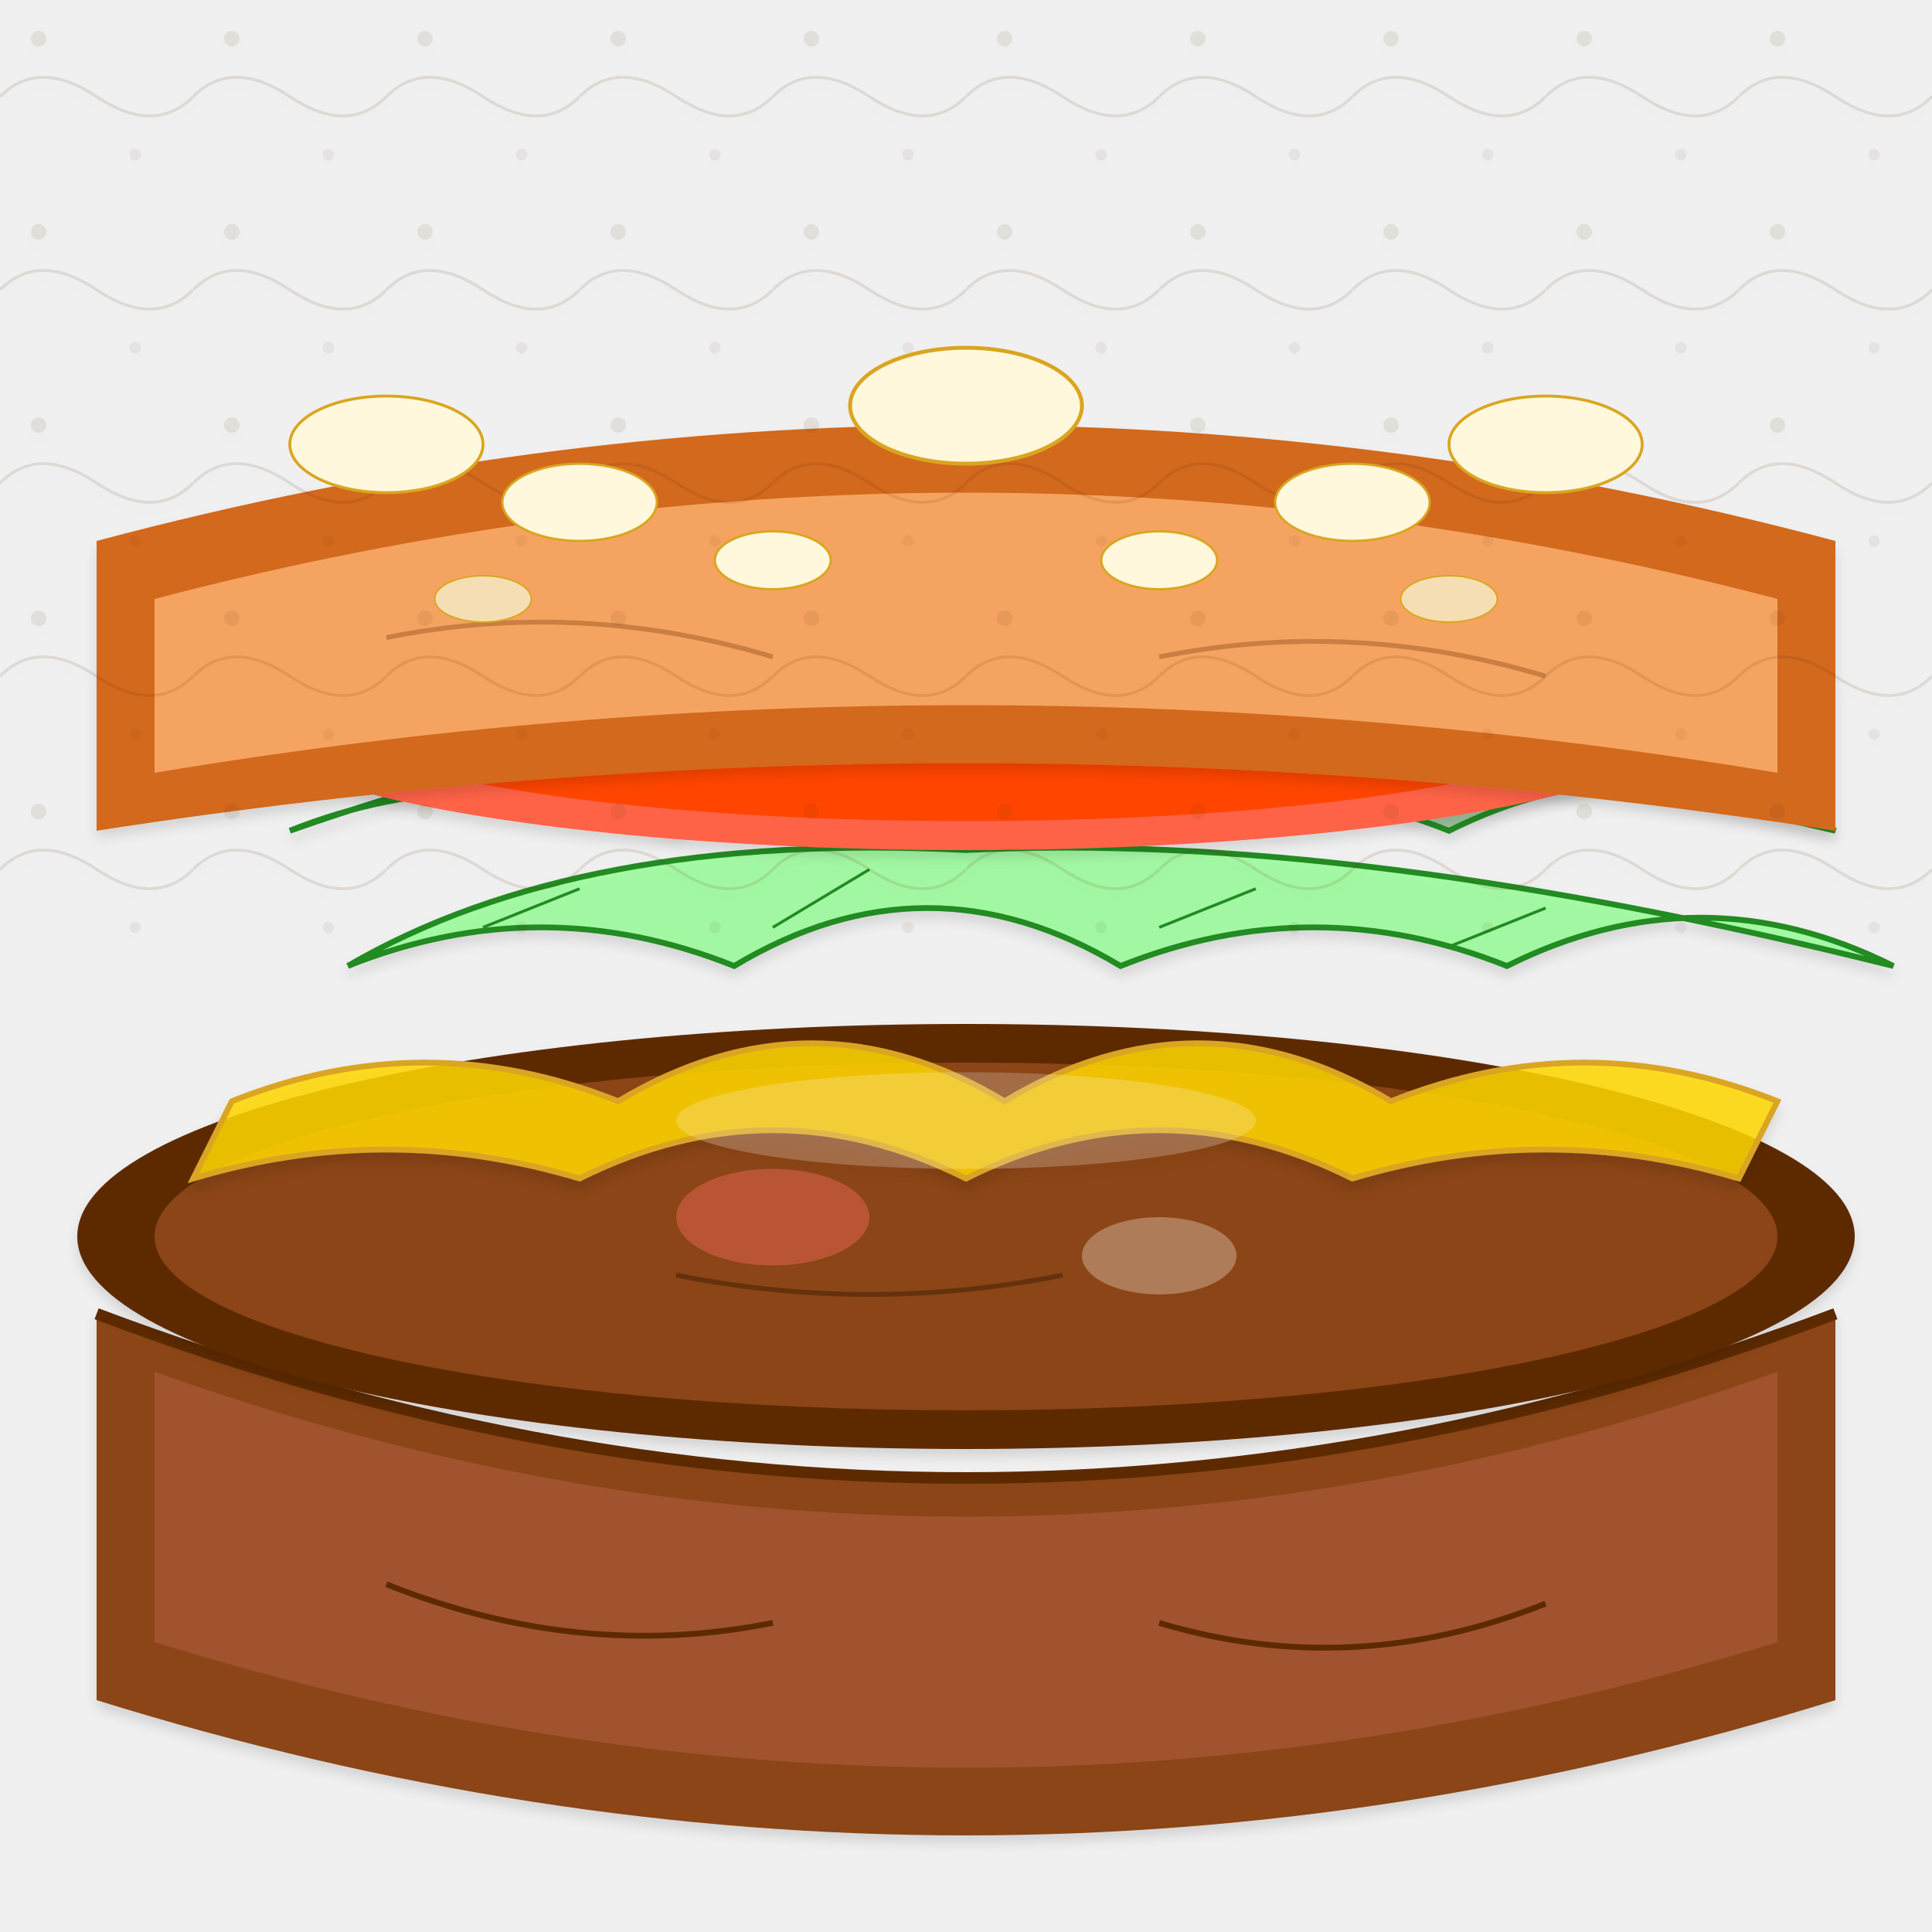
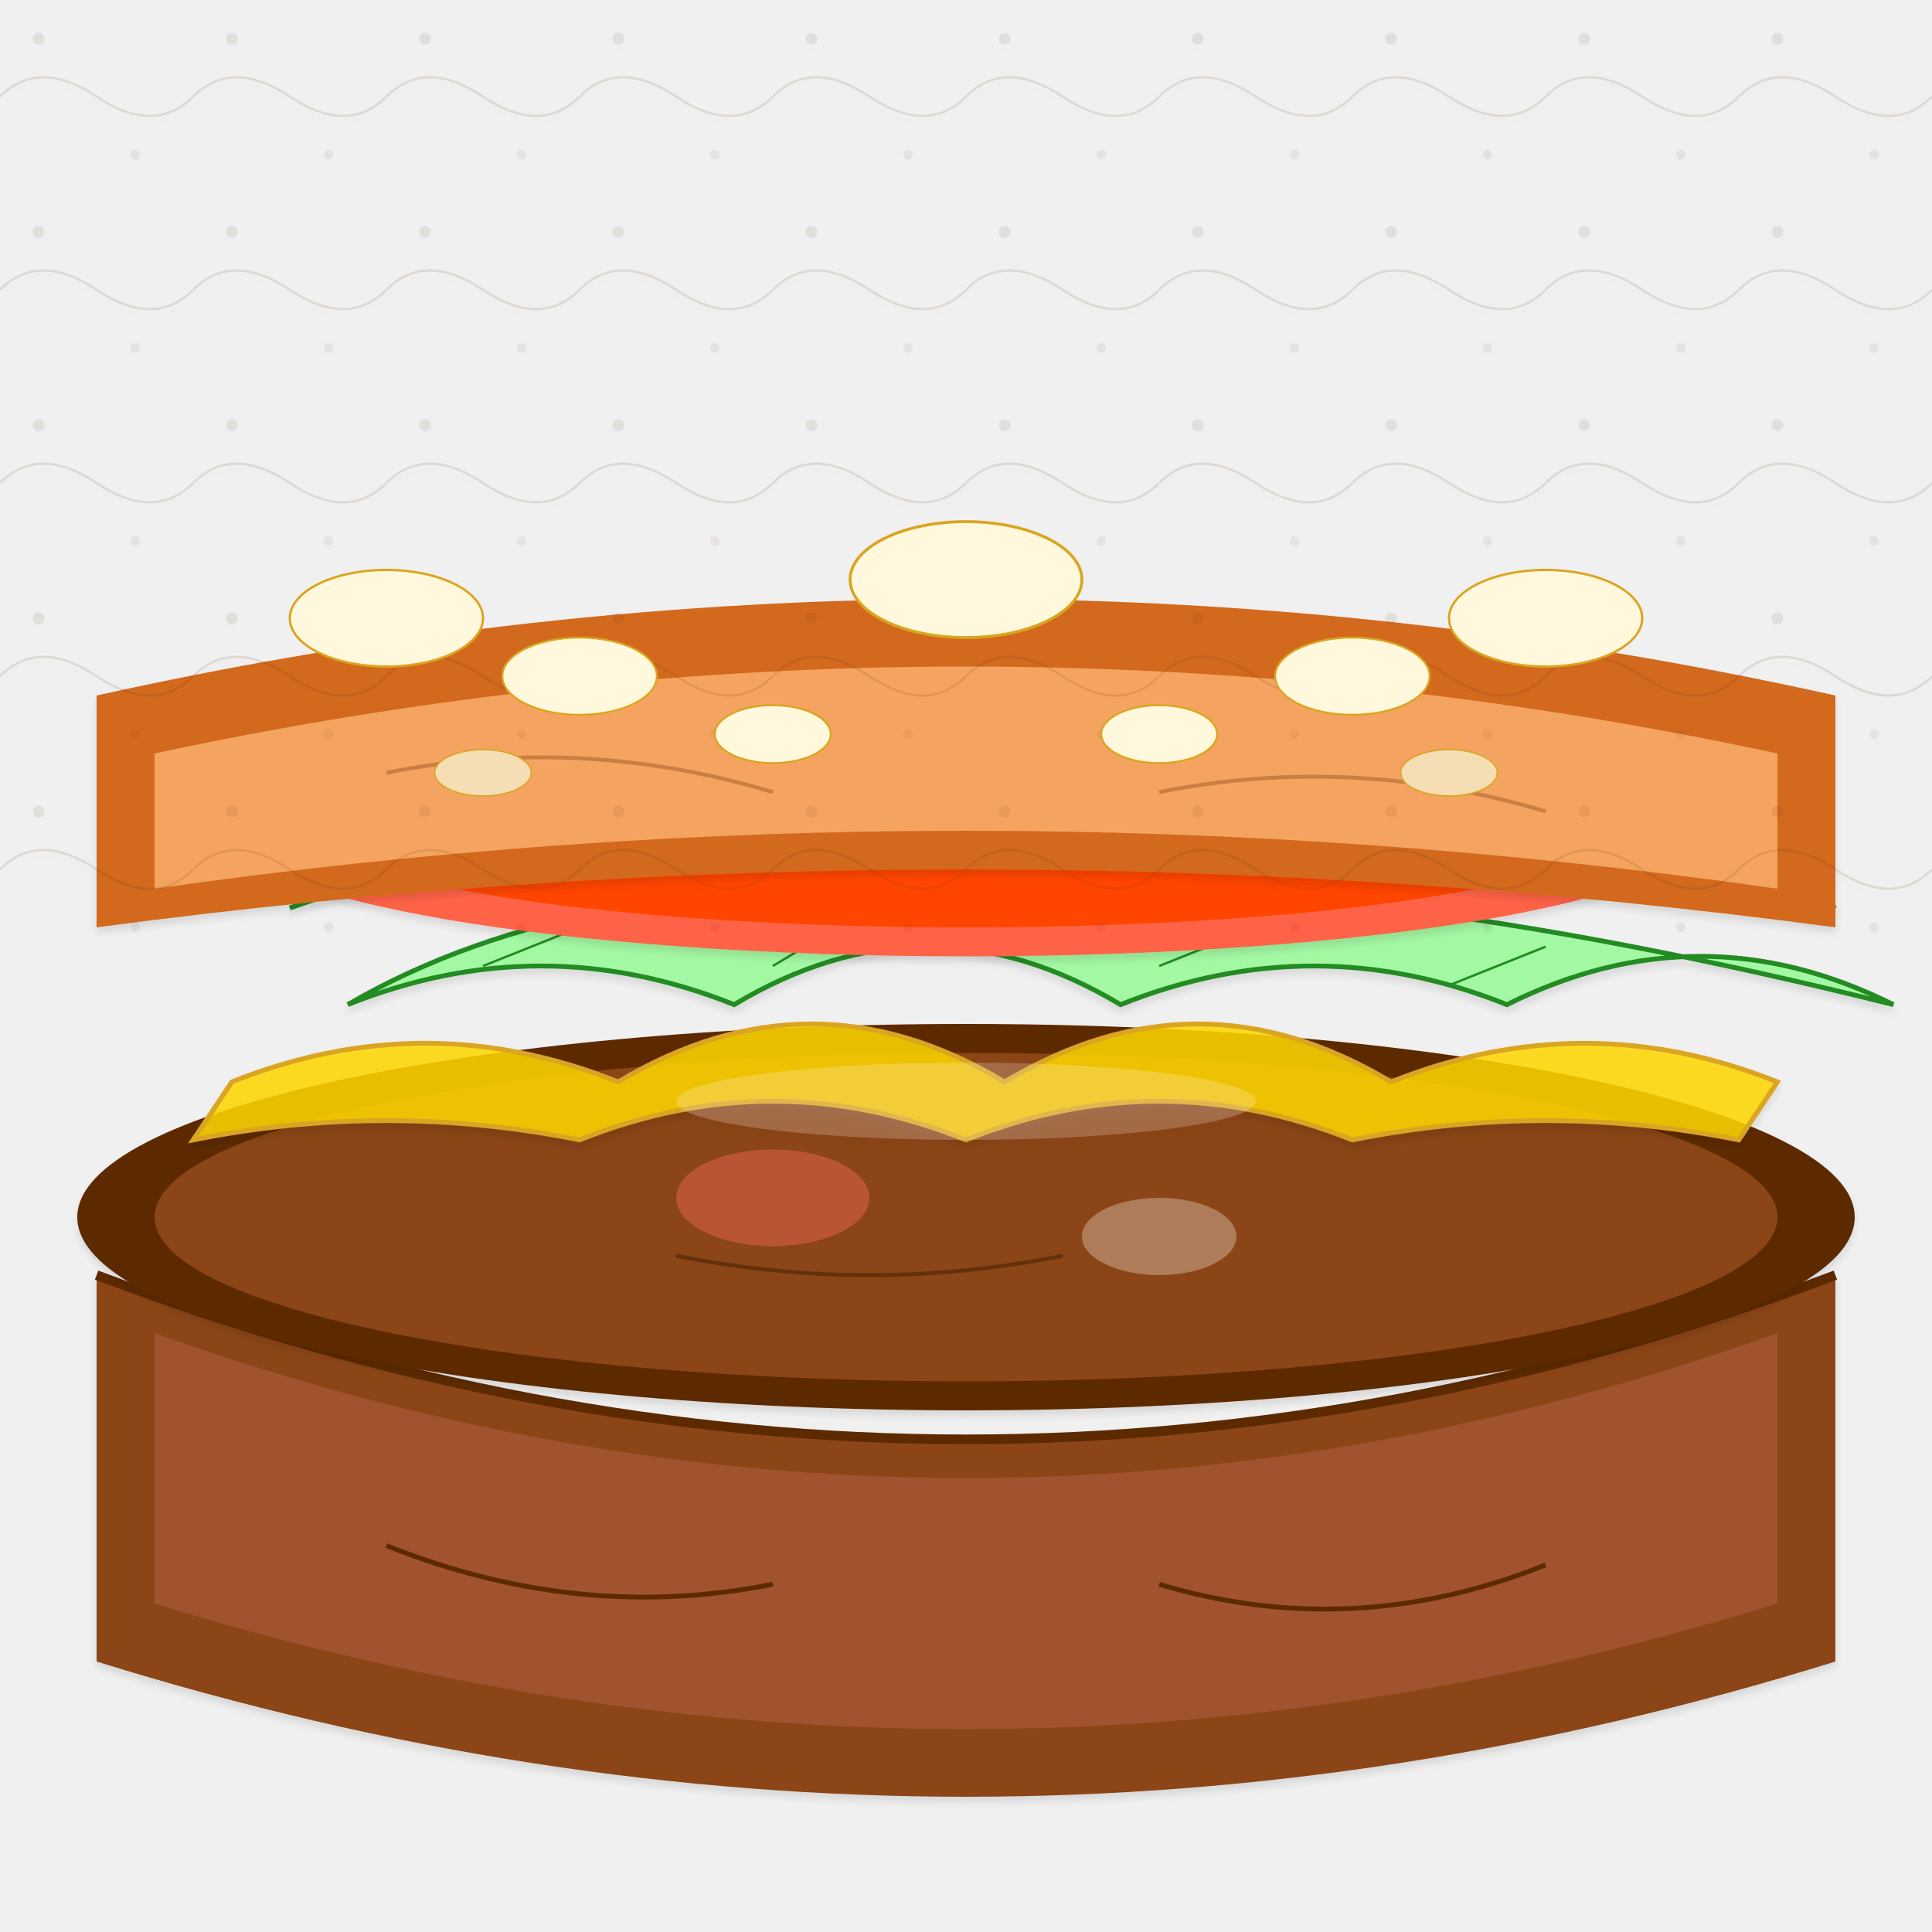
<svg xmlns="http://www.w3.org/2000/svg" viewBox="0 0 100 100" width="100" height="100">
  <defs>
    <filter id="softShadow" x="-20%" y="-20%" width="140%" height="140%">
-       <feDropShadow dx="0" dy="0.4" stdDeviation="0.3" flood-color="#000000" flood-opacity="0.12" />
+       <feDropShadow dx="0" dy="0.3" stdDeviation="0.2" flood-color="#000000" flood-opacity="0.1" />
    </filter>
    <pattern id="bunTexture" patternUnits="userSpaceOnUse" width="10" height="10">
-       <path d="M0,5 Q2,3 5,5 T10,5" stroke="#5D2906" stroke-width="0.15" fill="none" opacity="0.2" />
-       <circle cx="2" cy="2" r="0.4" fill="#5D2906" opacity="0.15" />
-       <circle cx="7" cy="8" r="0.3" fill="#5D2906" opacity="0.1" />
+       <path d="M0,5 Q2,3 5,5 T10,5" stroke="#5D2906" stroke-width="0.12" fill="none" opacity="0.2" />
+       <circle cx="2" cy="2" r="0.3" fill="#5D2906" opacity="0.15" />
+       <circle cx="7" cy="8" r="0.25" fill="#5D2906" opacity="0.1" />
    </pattern>
  </defs>
  <g filter="url(#softShadow)">
-     <path d="M5,68 Q50,85 95,68 L95,88 Q50,102 5,88 Z" fill="#8B4513" />
-     <path d="M8,71 Q50,86 92,71 L92,85 Q50,98 8,85 Z" fill="#A0522D" />
-     <path d="M20,82 Q30,86 40,84 M60,84 Q70,87 80,83" stroke="#5D2906" stroke-width="0.3" fill="none" />
-     <path d="M5,68 Q50,85 95,68" stroke="#5D2906" stroke-width="0.6" fill="none" />
+     <path d="M5,66 Q50,83 95,66 L95,86 Q50,100 5,86 Z" fill="#8B4513" />
+     <path d="M8,69 Q50,84 92,69 L92,83 Q50,96 8,83 Z" fill="#A0522D" />
+     <path d="M20,80 Q30,84 40,82 M60,82 Q70,85 80,81" stroke="#5D2906" stroke-width="0.25" fill="none" />
+     <path d="M5,66 Q50,83 95,66" stroke="#5D2906" stroke-width="0.5" fill="none" />
  </g>
  <g filter="url(#softShadow)">
-     <ellipse cx="50" cy="64" rx="46" ry="11" fill="#5D2906" />
-     <ellipse cx="50" cy="64" rx="42" ry="9" fill="#8B4513" />
-     <ellipse cx="40" cy="63" rx="5" ry="2.5" fill="#FF6B6B" opacity="0.4" />
-     <ellipse cx="60" cy="65" rx="4" ry="2" fill="#FFF" opacity="0.3" />
-     <path d="M35,66 Q45,68 55,66" stroke="#3D1C06" stroke-width="0.25" fill="none" opacity="0.5" />
+     <ellipse cx="50" cy="63" rx="46" ry="10" fill="#5D2906" />
+     <ellipse cx="50" cy="63" rx="42" ry="8.5" fill="#8B4513" />
+     <ellipse cx="40" cy="62" rx="5" ry="2.5" fill="#FF6B6B" opacity="0.4" />
+     <ellipse cx="60" cy="64" rx="4" ry="2" fill="#FFF" opacity="0.3" />
+     <path d="M35,65 Q45,67 55,65" stroke="#3D1C06" stroke-width="0.2" fill="none" opacity="0.5" />
  </g>
  <g filter="url(#softShadow)">
-     <path d="M12,57 Q22,53 32,57 Q42,51 52,57 Q62,51 72,57 Q82,53 92,57               L90,61 Q80,58 70,61 Q60,56 50,61 Q40,56 30,61 Q20,58 10,61 Z" fill="#FFD700" stroke="#DAA520" stroke-width="0.3" fill-opacity="0.85" />
-     <ellipse cx="50" cy="58" rx="15" ry="2.5" fill="#FFF" opacity="0.2" />
+     <path d="M12,56 Q22,52 32,56 Q42,50 52,56 Q62,50 72,56 Q82,52 92,56               L90,59 Q80,57 70,59 Q60,55 50,59 Q40,55 30,59 Q20,57 10,59 Z" fill="#FFD700" stroke="#DAA520" stroke-width="0.25" fill-opacity="0.85" />
+     <ellipse cx="50" cy="57" rx="15" ry="2" fill="#FFF" opacity="0.2" />
  </g>
  <g filter="url(#softShadow)">
-     <path d="M18,50 Q28,46 38,50 Q48,44 58,50 Q68,46 78,50 Q88,45 98,50               Q70,43 50,44 Q30,43 18,50" fill="#98FB98" stroke="#228B22" stroke-width="0.3" fill-opacity="0.85" />
-     <path d="M25,48 L30,46 M40,48 L45,45 M60,48 L65,46 M75,49 L80,47" stroke="#228B22" stroke-width="0.15" />
+     <path d="M18,52 Q28,48 38,52 Q48,46 58,52 Q68,48 78,52 Q88,47 98,52               Q70,45 50,46 Q30,45 18,52" fill="#98FB98" stroke="#228B22" stroke-width="0.25" fill-opacity="0.85" />
+     <path d="M25,50 L30,48 M40,50 L45,47 M60,50 L65,48 M75,51 L80,49" stroke="#228B22" stroke-width="0.12" />
  </g>
  <g filter="url(#softShadow)">
-     <path d="M15,43 Q25,39 35,43 Q45,37 55,43 Q65,39 75,43 Q85,38 95,43               Q65,36 50,37 Q35,36 15,43" fill="#8FBC8F" stroke="#228B22" stroke-width="0.3" fill-opacity="0.8" />
-     <path d="M22,41 L27,39 M37,41 L42,38 M57,41 L62,39 M72,42 L77,40" stroke="#228B22" stroke-width="0.15" />
+     <path d="M15,47 Q25,43 35,47 Q45,41 55,47 Q65,43 75,47 Q85,42 95,47               Q65,40 50,41 Q35,40 15,47" fill="#8FBC8F" stroke="#228B22" stroke-width="0.25" fill-opacity="0.8" />
+     <path d="M22,45 L27,43 M37,45 L42,42 M57,45 L62,43 M72,46 L77,44" stroke="#228B22" stroke-width="0.12" />
  </g>
  <g filter="url(#softShadow)">
-     <ellipse cx="50" cy="37" rx="38" ry="7" fill="#FF6347" />
-     <ellipse cx="50" cy="37" rx="33" ry="5.5" fill="#FF4500" />
-     <ellipse cx="40" cy="37" rx="3" ry="1.3" fill="#FFF" opacity="0.4" />
-     <ellipse cx="60" cy="37" rx="2.5" ry="1.1" fill="#FFF" opacity="0.35" />
-     <ellipse cx="50" cy="36" rx="10" ry="2" fill="#FFF" opacity="0.2" />
+     <ellipse cx="50" cy="43" rx="38" ry="6.5" fill="#FF6347" />
+     <ellipse cx="50" cy="43" rx="33" ry="5" fill="#FF4500" />
+     <ellipse cx="40" cy="43" rx="3" ry="1.2" fill="#FFF" opacity="0.4" />
+     <ellipse cx="60" cy="43" rx="2.5" ry="1" fill="#FFF" opacity="0.35" />
+     <ellipse cx="50" cy="42" rx="10" ry="1.8" fill="#FFF" opacity="0.2" />
  </g>
  <g filter="url(#softShadow)">
-     <path d="M5,28 Q50,16 95,28 L95,43 Q50,36 5,43 Z" fill="#D2691E" />
-     <path d="M8,31 Q50,20 92,31 L92,40 Q50,33 8,40 Z" fill="#F4A460" />
+     <path d="M5,36 Q50,26 95,36 L95,48 Q50,42 5,48 Z" fill="#D2691E" />
+     <path d="M8,39 Q50,30 92,39 L92,46 Q50,40 8,46 Z" fill="#F4A460" />
    <rect x="0" y="0" width="100" height="50" fill="url(#bunTexture)" opacity="0.6" />
-     <path d="M20,33 Q30,31 40,34 M60,34 Q70,32 80,35" stroke="#8B4513" stroke-width="0.25" fill="none" opacity="0.4" />
+     <path d="M20,40 Q30,38 40,41 M60,41 Q70,39 80,42" stroke="#8B4513" stroke-width="0.2" fill="none" opacity="0.4" />
  </g>
  <g>
-     <ellipse cx="20" cy="23" rx="5" ry="2.5" fill="#FFF8DC" stroke="#DAA520" stroke-width="0.15" />
-     <ellipse cx="50" cy="21" rx="6" ry="3" fill="#FFF8DC" stroke="#DAA520" stroke-width="0.2" />
-     <ellipse cx="80" cy="23" rx="5" ry="2.5" fill="#FFF8DC" stroke="#DAA520" stroke-width="0.15" />
-     <ellipse cx="30" cy="26" rx="4" ry="2" fill="#FFF8DC" stroke="#DAA520" stroke-width="0.12" />
-     <ellipse cx="70" cy="26" rx="4" ry="2" fill="#FFF8DC" stroke="#DAA520" stroke-width="0.12" />
-     <ellipse cx="40" cy="29" rx="3" ry="1.5" fill="#FFF8DC" stroke="#DAA520" stroke-width="0.12" />
-     <ellipse cx="60" cy="29" rx="3" ry="1.5" fill="#FFF8DC" stroke="#DAA520" stroke-width="0.12" />
-     <ellipse cx="25" cy="31" rx="2.5" ry="1.2" fill="#F5DEB3" stroke="#DAA520" stroke-width="0.08" />
-     <ellipse cx="75" cy="31" rx="2.5" ry="1.2" fill="#F5DEB3" stroke="#DAA520" stroke-width="0.08" />
+     <ellipse cx="20" cy="32" rx="5" ry="2.5" fill="#FFF8DC" stroke="#DAA520" stroke-width="0.12" />
+     <ellipse cx="50" cy="30" rx="6" ry="3" fill="#FFF8DC" stroke="#DAA520" stroke-width="0.15" />
+     <ellipse cx="80" cy="32" rx="5" ry="2.5" fill="#FFF8DC" stroke="#DAA520" stroke-width="0.12" />
+     <ellipse cx="30" cy="35" rx="4" ry="2" fill="#FFF8DC" stroke="#DAA520" stroke-width="0.1" />
+     <ellipse cx="70" cy="35" rx="4" ry="2" fill="#FFF8DC" stroke="#DAA520" stroke-width="0.1" />
+     <ellipse cx="40" cy="38" rx="3" ry="1.5" fill="#FFF8DC" stroke="#DAA520" stroke-width="0.1" />
+     <ellipse cx="60" cy="38" rx="3" ry="1.5" fill="#FFF8DC" stroke="#DAA520" stroke-width="0.1" />
+     <ellipse cx="25" cy="40" rx="2.5" ry="1.2" fill="#F5DEB3" stroke="#DAA520" stroke-width="0.07" />
+     <ellipse cx="75" cy="40" rx="2.5" ry="1.2" fill="#F5DEB3" stroke="#DAA520" stroke-width="0.07" />
  </g>
</svg>
